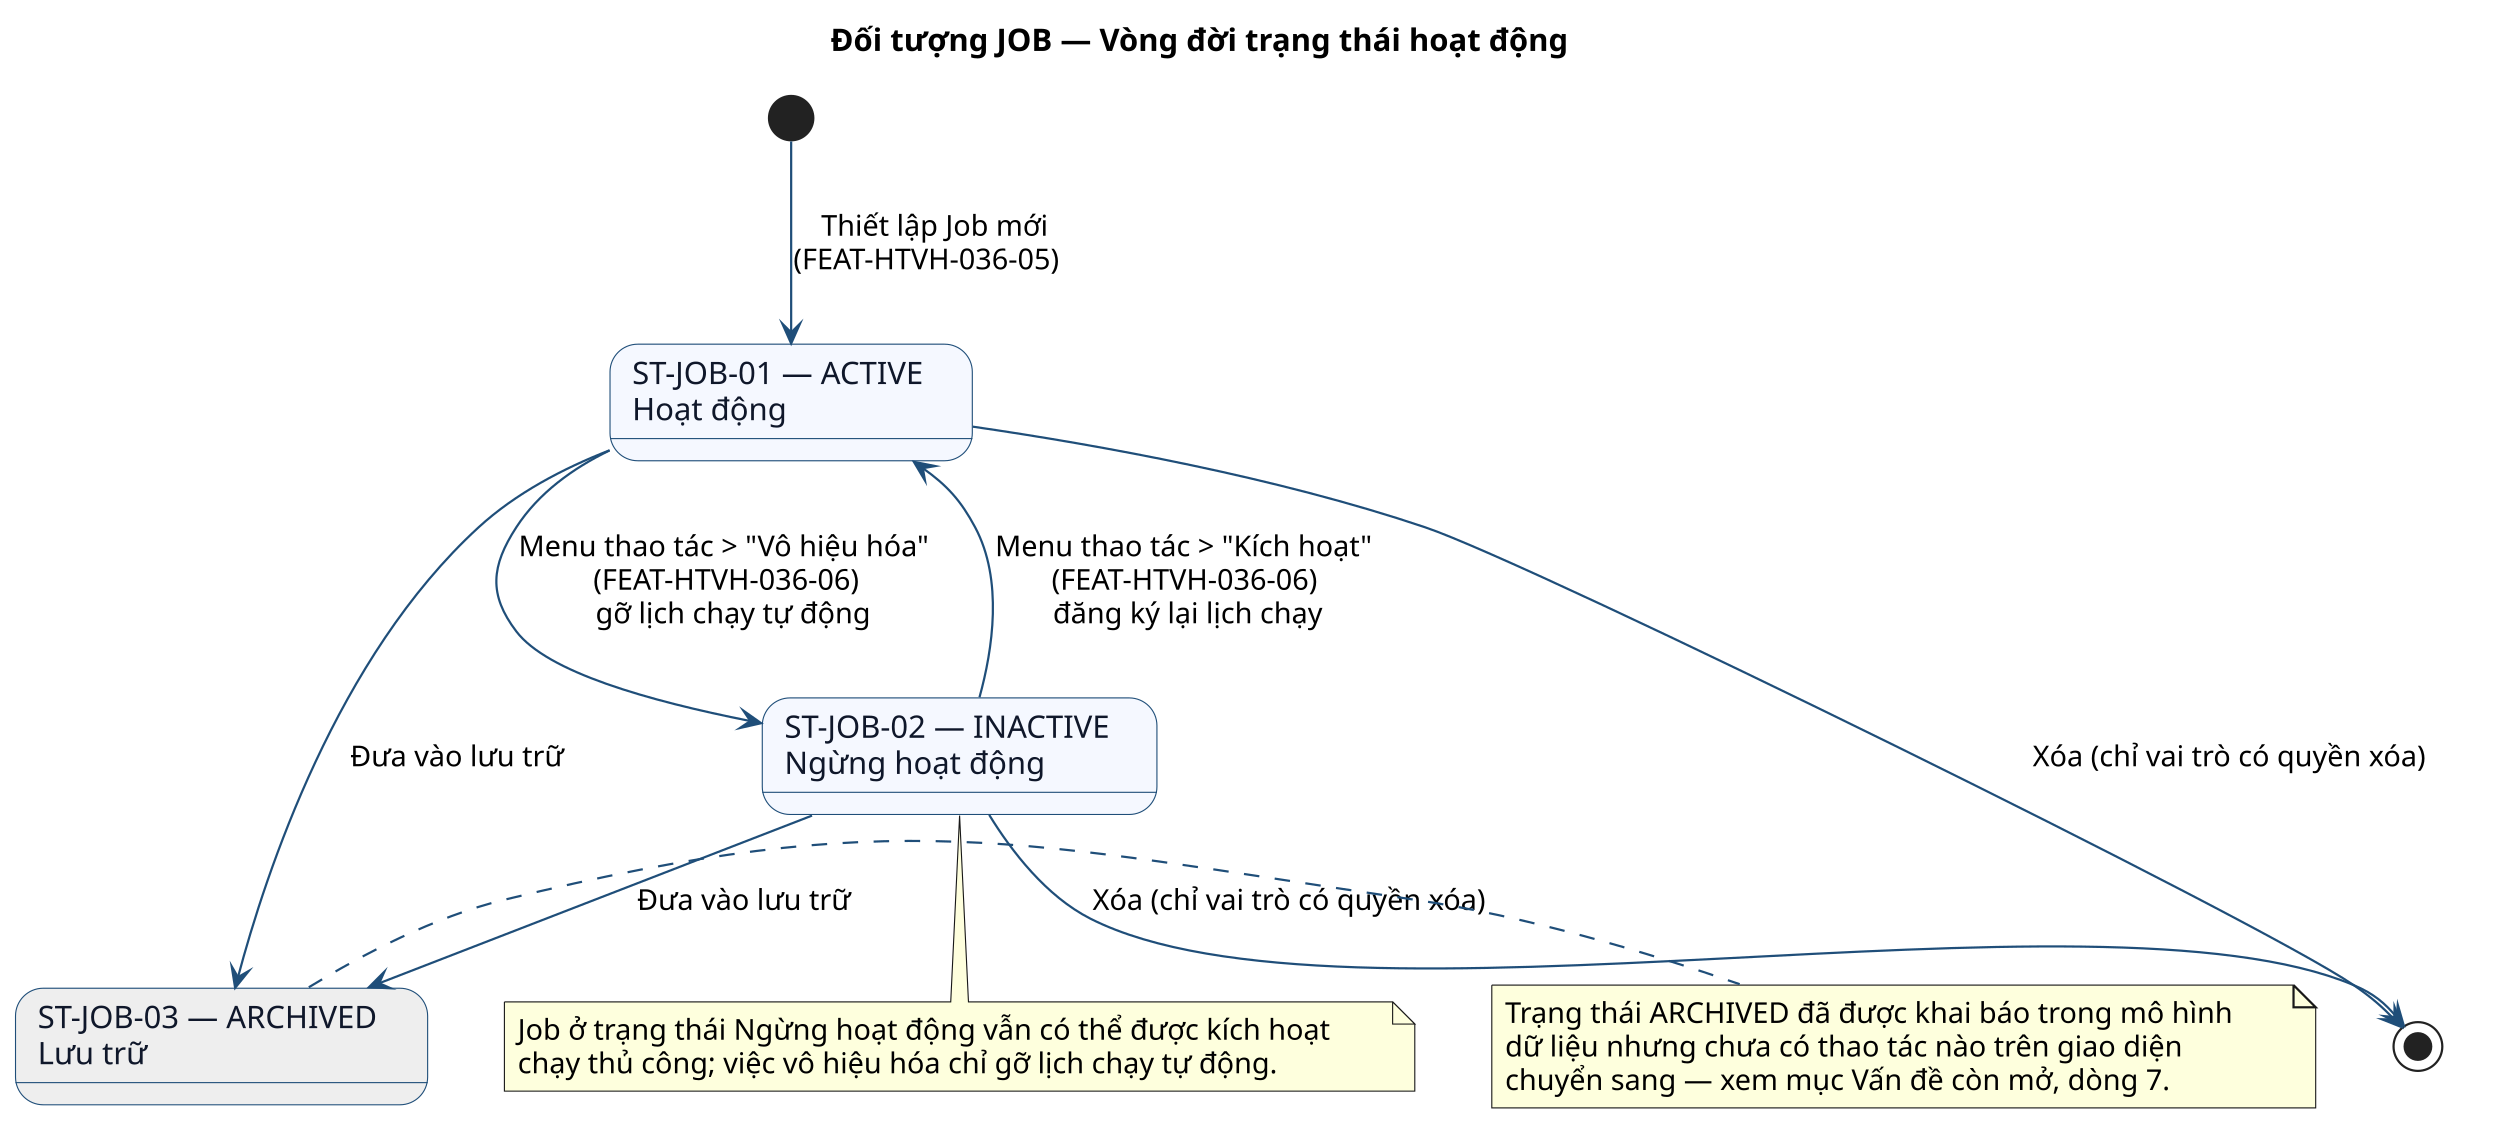
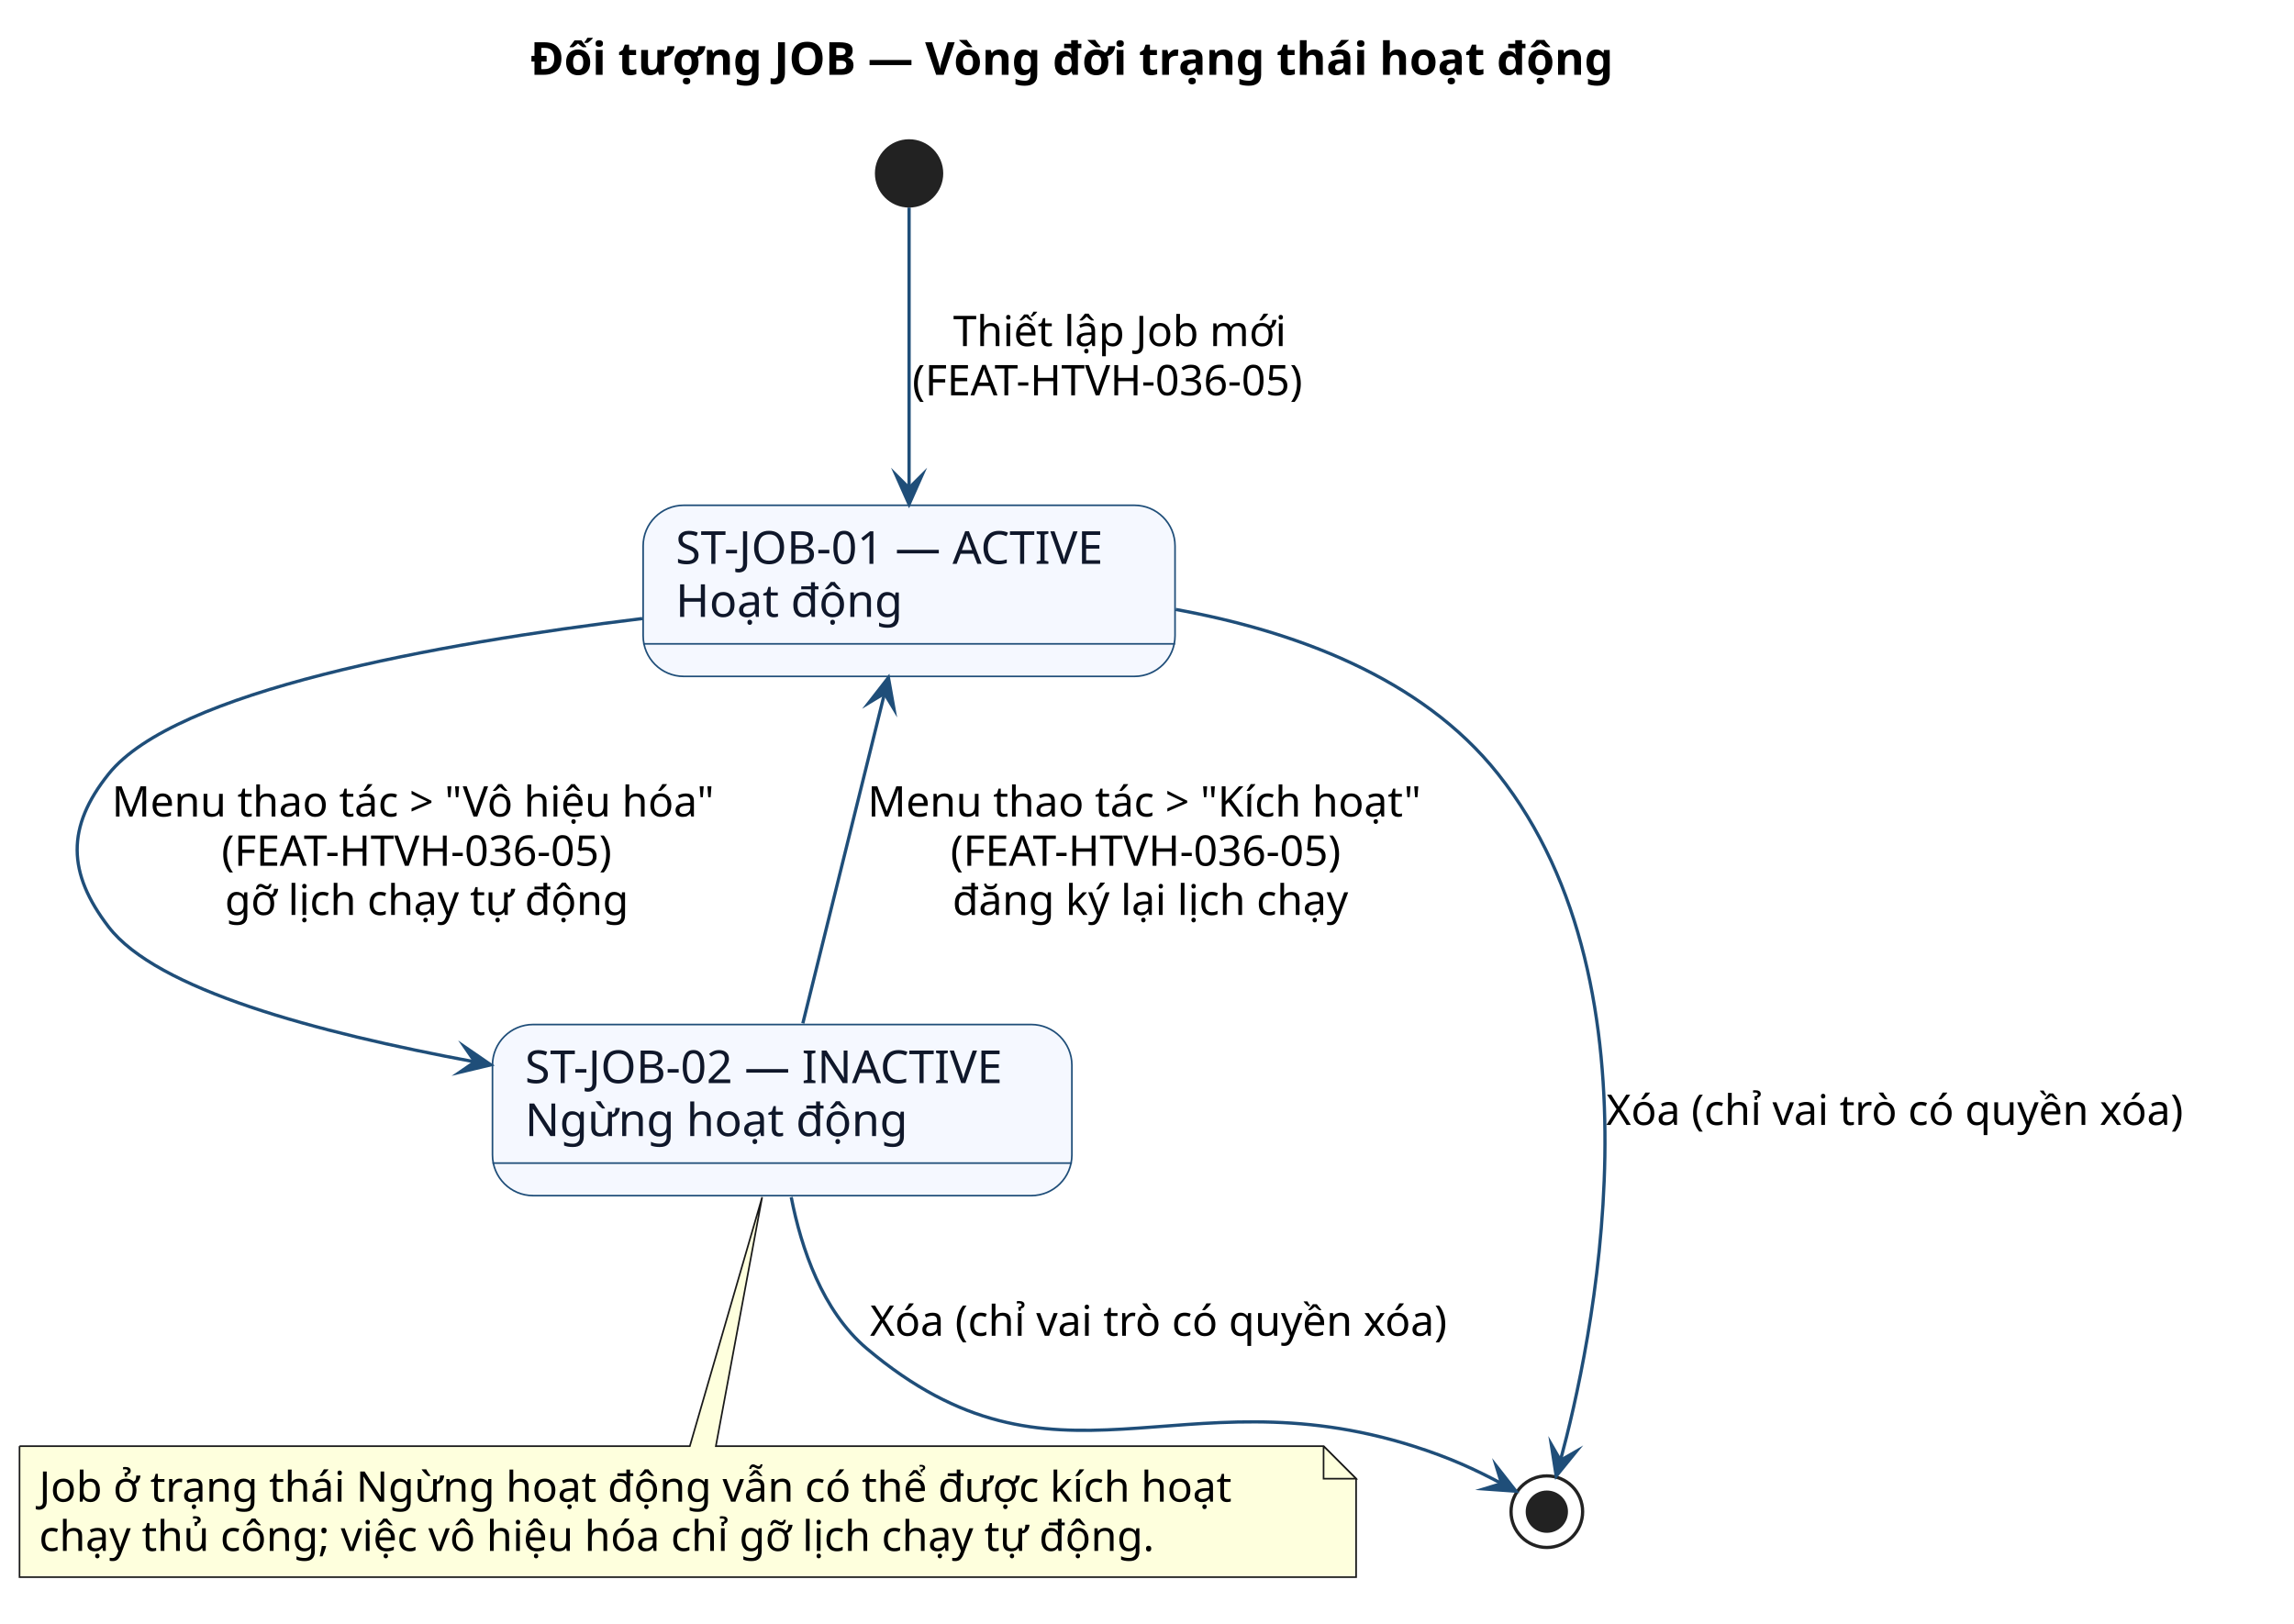
- <svg xmlns="http://www.w3.org/2000/svg" contentStyleType="text/css" data-diagram-type="STATE" height="514px" preserveAspectRatio="none" style="width:1128px;height:514px;background:#FFFFFF;" version="1.1" viewBox="0 0 1128 514" width="1128px" zoomAndPan="magnify">
+ <svg xmlns="http://www.w3.org/2000/svg" contentStyleType="text/css" data-diagram-type="STATE" height="499px" preserveAspectRatio="none" style="width:705px;height:499px;background:#FFFFFF;" version="1.1" viewBox="0 0 705 499" width="705px" zoomAndPan="magnify">
  <defs />
  <g>
    <g class="title" data-source-line="1">
-       <text fill="#000000" font-family="sans-serif" font-size="14" font-weight="700" lengthAdjust="spacing" textLength="372.231" x="374.742" y="22.995">Đối tượng JOB — Vòng đời trạng thái hoạt động</text>
+       <text fill="#000000" font-family="sans-serif" font-size="14" font-weight="700" lengthAdjust="spacing" textLength="372.231" x="162.992" y="22.995">Đối tượng JOB — Vòng đời trạng thái hoạt động</text>
    </g>
    <g class="entity" data-qualified-name="ACTIVE" data-source-line="10" id="ent0001">
-       <rect fill="#F5F8FF" height="52.594" rx="12.5" ry="12.5" style="stroke:#1F4E79;stroke-width:0.5;" width="163.466" x="275.24" y="155.297" />
-       <line style="stroke:#1F4E79;stroke-width:0.5;" x1="275.24" x2="438.706" y1="197.891" y2="197.891" />
-       <text fill="#0F172A" font-family="sans-serif" font-size="14" lengthAdjust="spacing" textLength="143.466" x="285.24" y="173.292">ST-JOB-01 — ACTIVE</text>
-       <text fill="#0F172A" font-family="sans-serif" font-size="14" lengthAdjust="spacing" textLength="72.823" x="285.24" y="189.589">Hoạt động</text>
+       <rect fill="#F5F8FF" height="52.594" rx="12.5" ry="12.5" style="stroke:#1F4E79;stroke-width:0.5;" width="163.466" x="197.65" y="155.297" />
+       <line style="stroke:#1F4E79;stroke-width:0.5;" x1="197.65" x2="361.116" y1="197.891" y2="197.891" />
+       <text fill="#0F172A" font-family="sans-serif" font-size="14" lengthAdjust="spacing" textLength="143.466" x="207.65" y="173.292">ST-JOB-01 — ACTIVE</text>
+       <text fill="#0F172A" font-family="sans-serif" font-size="14" lengthAdjust="spacing" textLength="72.823" x="207.65" y="189.589">Hoạt động</text>
    </g>
    <g class="entity" data-qualified-name="INACTIVE" data-source-line="11" id="ent0002">
-       <rect fill="#F5F8FF" height="52.594" rx="12.5" ry="12.5" style="stroke:#1F4E79;stroke-width:0.5;" width="178.067" x="343.94" y="314.897" />
-       <line style="stroke:#1F4E79;stroke-width:0.5;" x1="343.94" x2="522.007" y1="357.491" y2="357.491" />
-       <text fill="#0F172A" font-family="sans-serif" font-size="14" lengthAdjust="spacing" textLength="158.067" x="353.94" y="332.892">ST-JOB-02 — INACTIVE</text>
-       <text fill="#0F172A" font-family="sans-serif" font-size="14" lengthAdjust="spacing" textLength="121.611" x="353.94" y="349.189">Ngừng hoạt động</text>
+       <rect fill="#F5F8FF" height="52.594" rx="12.5" ry="12.5" style="stroke:#1F4E79;stroke-width:0.5;" width="178.067" x="151.35" y="314.887" />
+       <line style="stroke:#1F4E79;stroke-width:0.5;" x1="151.35" x2="329.417" y1="357.481" y2="357.481" />
+       <text fill="#0F172A" font-family="sans-serif" font-size="14" lengthAdjust="spacing" textLength="158.067" x="161.35" y="332.882">ST-JOB-02 — INACTIVE</text>
+       <text fill="#0F172A" font-family="sans-serif" font-size="14" lengthAdjust="spacing" textLength="121.611" x="161.35" y="349.179">Ngừng hoạt động</text>
    </g>
-     <g class="entity" data-qualified-name="ARCHIVED" data-source-line="12" id="ent0003">
-       <rect fill="#EEEEEE" height="52.594" rx="12.5" ry="12.5" style="stroke:#1F4E79;stroke-width:0.5;" width="185.949" x="7" y="445.887" />
-       <line style="stroke:#1F4E79;stroke-width:0.5;" x1="7" x2="192.949" y1="488.481" y2="488.481" />
-       <text fill="#0F172A" font-family="sans-serif" font-size="14" lengthAdjust="spacing" textLength="165.949" x="17" y="463.882">ST-JOB-03 — ARCHIVED</text>
-       <text fill="#0F172A" font-family="sans-serif" font-size="14" lengthAdjust="spacing" textLength="50.114" x="17" y="480.179">Lưu trữ</text>
+     <g class="start_entity" data-qualified-name=".start." data-source-line="13" id="ent0003">
+       <ellipse cx="279.38" cy="53.297" fill="#222222" rx="10" ry="10" style="stroke:#222222;stroke-width:1;" />
    </g>
-     <g class="start_entity" data-qualified-name=".start." data-source-line="14" id="ent0004">
-       <ellipse cx="356.97" cy="53.297" fill="#222222" rx="10" ry="10" style="stroke:#222222;stroke-width:1;" />
+     <g class="end_entity" data-qualified-name=".end." data-source-line="19" id="ent0007">
+       <ellipse cx="475.38" cy="464.617" fill="none" rx="11" ry="11" style="stroke:#222222;stroke-width:1;" />
+       <ellipse cx="475.38" cy="464.617" fill="#222222" rx="6" ry="6" style="stroke:#222222;stroke-width:1;" />
    </g>
-     <g class="end_entity" data-qualified-name=".end." data-source-line="22" id="ent0010">
-       <ellipse cx="1090.97" cy="472.187" fill="none" rx="11" ry="11" style="stroke:#222222;stroke-width:1;" />
-       <ellipse cx="1090.97" cy="472.187" fill="#222222" rx="6" ry="6" style="stroke:#222222;stroke-width:1;" />
+     <g class="entity" data-qualified-name="GMN10" data-source-line="24" id="ent0011">
+       <path d="M6,444.477 L6,484.743 A0,0 0 0 0 6,484.743 L416.765,484.743 A0,0 0 0 0 416.765,484.743 L416.765,454.477 L406.765,444.477 L220,444.477 L234.23,367.937 L212,444.477 L6,444.477 A0,0 0 0 0 6,444.477" fill="#FEFFDD" style="stroke:#181818;stroke-width:0.5;" />
+       <path d="M406.765,444.477 L406.765,454.477 L416.765,454.477 L406.765,444.477" fill="#FEFFDD" style="stroke:#181818;stroke-width:0.5;" />
+       <text fill="#000000" font-family="sans-serif" font-size="13" lengthAdjust="spacing" textLength="389.765" x="12" y="461.544">Job ở trạng thái Ngừng hoạt động vẫn có thể được kích hoạt</text>
+       <text fill="#000000" font-family="sans-serif" font-size="13" lengthAdjust="spacing" textLength="371.554" x="12" y="476.677">chạy thủ công; việc vô hiệu hóa chỉ gỡ lịch chạy tự động.</text>
    </g>
-     <g class="entity" data-qualified-name="GMN13" data-source-line="26" id="ent0014">
-       <path d="M673.1,444.487 L673.1,499.885 L1044.84,499.885 L1044.84,454.487 L1034.84,444.487 L673.1,444.487" fill="#FEFFDD" style="stroke:#181818;stroke-width:0.5;" />
-       <path d="M1034.84,444.487 L1034.84,454.487 L1044.84,454.487 L1034.84,444.487" fill="#FEFFDD" style="stroke:#181818;stroke-width:1;" />
-       <text fill="#000000" font-family="sans-serif" font-size="13" lengthAdjust="spacing" textLength="350.74" x="679.1" y="461.554">Trạng thái ARCHIVED đã được khai báo trong mô hình</text>
-       <text fill="#000000" font-family="sans-serif" font-size="13" lengthAdjust="spacing" textLength="325.368" x="679.1" y="476.687">dữ liệu nhưng chưa có thao tác nào trên giao diện</text>
-       <text fill="#000000" font-family="sans-serif" font-size="13" lengthAdjust="spacing" textLength="324.054" x="679.1" y="491.819">chuyển sang — xem mục Vấn đề còn mở, dòng 7.</text>
+     <g class="link" data-entity-1="ent0003" data-entity-2="ent0001" data-link-type="dependency" data-source-line="13" id="lnk4">
+       <path d="M279.38,63.787 C279.38,82.947 279.38,121.817 279.38,149.997" fill="none" id="*start*-to-ACTIVE" style="stroke:#1F4E79;stroke-width:1;" />
+       <polygon fill="#1F4E79" points="279.38,154.997,283.38,145.997,279.38,149.997,275.38,145.997,279.38,154.997" style="stroke:#1F4E79;stroke-width:1;stroke-linejoin:miter;stroke-miterlimit:10;" />
+       <text fill="#000000" font-family="sans-serif" font-size="13" lengthAdjust="spacing" textLength="109.383" x="292.929" y="106.364">Thiết lập Job mới</text>
+       <text fill="#000000" font-family="sans-serif" font-size="13" lengthAdjust="spacing" textLength="134.481" x="280.38" y="121.497">(FEAT-HTVH-036-05)</text>
    </g>
-     <g class="entity" data-qualified-name="GMN16" data-source-line="32" id="ent0017">
-       <path d="M227.59,452.057 L227.59,492.322 A0,0 0 0 0 227.59,492.322 L638.355,492.322 A0,0 0 0 0 638.355,492.322 L638.355,462.057 L628.355,452.057 L436.97,452.057 L432.97,367.987 L428.97,452.057 L227.59,452.057 A0,0 0 0 0 227.59,452.057" fill="#FEFFDD" style="stroke:#181818;stroke-width:0.5;" />
-       <path d="M628.355,452.057 L628.355,462.057 L638.355,462.057 L628.355,452.057" fill="#FEFFDD" style="stroke:#181818;stroke-width:0.5;" />
-       <text fill="#000000" font-family="sans-serif" font-size="13" lengthAdjust="spacing" textLength="389.765" x="233.59" y="469.124">Job ở trạng thái Ngừng hoạt động vẫn có thể được kích hoạt</text>
-       <text fill="#000000" font-family="sans-serif" font-size="13" lengthAdjust="spacing" textLength="371.554" x="233.59" y="484.257">chạy thủ công; việc vô hiệu hóa chỉ gỡ lịch chạy tự động.</text>
+     <g class="link" data-entity-1="ent0001" data-entity-2="ent0002" data-link-type="dependency" data-source-line="15" id="lnk5">
+       <path d="M197.38,190.117 C134.02,197.817 53.79,212.377 33.38,237.887 C20.33,254.197 20.66,268.317 33.38,284.887 C48.19,304.177 96.954,317.274 145.934,326.365" fill="none" id="ACTIVE-to-INACTIVE" style="stroke:#1F4E79;stroke-width:1;" />
+       <polygon fill="#1F4E79" points="150.85,327.277,142.731,321.702,145.934,326.365,141.271,329.567,150.85,327.277" style="stroke:#1F4E79;stroke-width:1;stroke-linejoin:miter;stroke-miterlimit:10;" />
+       <text fill="#000000" font-family="sans-serif" font-size="13" lengthAdjust="spacing" textLength="201.9" x="34.38" y="250.954">Menu thao tác &gt; "Vô hiệu hóa"</text>
+       <text fill="#000000" font-family="sans-serif" font-size="13" lengthAdjust="spacing" textLength="134.481" x="68.089" y="266.087">(FEAT-HTVH-036-05)</text>
+       <text fill="#000000" font-family="sans-serif" font-size="13" lengthAdjust="spacing" textLength="132.425" x="69.118" y="281.219">gỡ lịch chạy tự động</text>
    </g>
-     <g class="link" data-entity-1="ent0004" data-entity-2="ent0001" data-link-type="dependency" data-source-line="14" id="lnk5">
-       <path d="M356.97,63.797 C356.97,82.957 356.97,121.827 356.97,150.007" fill="none" id="*start*-to-ACTIVE" style="stroke:#1F4E79;stroke-width:1;" />
-       <polygon fill="#1F4E79" points="356.97,155.007,360.97,146.007,356.97,150.007,352.97,146.007,356.97,155.007" style="stroke:#1F4E79;stroke-width:1;stroke-linejoin:miter;stroke-miterlimit:10;" />
-       <text fill="#000000" font-family="sans-serif" font-size="13" lengthAdjust="spacing" textLength="109.383" x="370.519" y="106.364">Thiết lập Job mới</text>
-       <text fill="#000000" font-family="sans-serif" font-size="13" lengthAdjust="spacing" textLength="134.481" x="357.97" y="121.497">(FEAT-HTVH-036-05)</text>
+     <g class="link" data-entity-1="ent0002" data-entity-2="ent0001" data-link-type="dependency" data-source-line="16" id="lnk6">
+       <path d="M246.73,314.527 C253.98,285.227 264.579,242.421 271.829,213.111" fill="none" id="INACTIVE-to-ACTIVE" style="stroke:#1F4E79;stroke-width:1;" />
+       <polygon fill="#1F4E79" points="273.03,208.257,266.986,216.033,271.829,213.111,274.752,217.954,273.03,208.257" style="stroke:#1F4E79;stroke-width:1;stroke-linejoin:miter;stroke-miterlimit:10;" />
+       <text fill="#000000" font-family="sans-serif" font-size="13" lengthAdjust="spacing" textLength="185.453" x="266.65" y="250.954">Menu thao tác &gt; "Kích hoạt"</text>
+       <text fill="#000000" font-family="sans-serif" font-size="13" lengthAdjust="spacing" textLength="134.481" x="292.136" y="266.087">(FEAT-HTVH-036-05)</text>
+       <text fill="#000000" font-family="sans-serif" font-size="13" lengthAdjust="spacing" textLength="133.307" x="292.723" y="281.219">đăng ký lại lịch chạy</text>
    </g>
-     <g class="link" data-entity-1="ent0001" data-entity-2="ent0002" data-link-type="dependency" data-source-line="16" id="lnk6">
-       <path d="M275.01,203.257 C258.4,211.317 242.98,222.477 232.97,237.897 C221.6,255.417 220.32,268.277 232.97,284.897 C246.94,303.237 292.036,316.093 338.546,325.333" fill="none" id="ACTIVE-to-INACTIVE" style="stroke:#1F4E79;stroke-width:1;" />
-       <polygon fill="#1F4E79" points="343.45,326.307,335.402,320.63,338.546,325.333,333.843,328.476,343.45,326.307" style="stroke:#1F4E79;stroke-width:1;stroke-linejoin:miter;stroke-miterlimit:10;" />
-       <text fill="#000000" font-family="sans-serif" font-size="13" lengthAdjust="spacing" textLength="201.9" x="233.97" y="250.964">Menu thao tác &gt; "Vô hiệu hóa"</text>
-       <text fill="#000000" font-family="sans-serif" font-size="13" lengthAdjust="spacing" textLength="134.481" x="267.679" y="266.097">(FEAT-HTVH-036-06)</text>
-       <text fill="#000000" font-family="sans-serif" font-size="13" lengthAdjust="spacing" textLength="132.425" x="268.707" y="281.229">gỡ lịch chạy tự động</text>
+     <g class="link" data-entity-1="ent0001" data-entity-2="ent0007" data-link-type="dependency" data-source-line="19" id="lnk8">
+       <path d="M361.33,187.317 C397.32,193.867 436.7,208.017 460.38,237.887 C513.08,304.367 488.834,414.53 479.564,448.85" fill="none" id="ACTIVE-to-*end*" style="stroke:#1F4E79;stroke-width:1;" />
+       <polygon fill="#1F4E79" points="478.26,453.677,484.469,446.031,479.564,448.85,476.745,443.945,478.26,453.677" style="stroke:#1F4E79;stroke-width:1;stroke-linejoin:miter;stroke-miterlimit:10;" />
+       <text fill="#000000" font-family="sans-serif" font-size="13" lengthAdjust="spacing" textLength="195.565" x="493.65" y="345.754">Xóa (chỉ vai trò có quyền xóa)</text>
    </g>
-     <g class="link" data-entity-1="ent0002" data-entity-2="ent0001" data-link-type="dependency" data-source-line="17" id="lnk7">
-       <path d="M441.94,314.637 C447.95,292.927 452.66,261.597 439.97,237.897 C433.6,225.987 427.481,219.096 416.391,211.246" fill="none" id="INACTIVE-to-ACTIVE" style="stroke:#1F4E79;stroke-width:1;" />
-       <polygon fill="#1F4E79" points="412.31,208.357,417.345,216.821,416.391,211.246,421.967,210.292,412.31,208.357" style="stroke:#1F4E79;stroke-width:1;stroke-linejoin:miter;stroke-miterlimit:10;" />
-       <text fill="#000000" font-family="sans-serif" font-size="13" lengthAdjust="spacing" textLength="185.453" x="449" y="250.964">Menu thao tác &gt; "Kích hoạt"</text>
-       <text fill="#000000" font-family="sans-serif" font-size="13" lengthAdjust="spacing" textLength="134.481" x="474.486" y="266.097">(FEAT-HTVH-036-06)</text>
-       <text fill="#000000" font-family="sans-serif" font-size="13" lengthAdjust="spacing" textLength="133.307" x="475.073" y="281.229">đăng ký lại lịch chạy</text>
-     </g>
-     <g class="link" data-entity-1="ent0001" data-entity-2="ent0003" data-link-type="dependency" data-source-line="19" id="lnk8">
-       <path d="M275.08,203.157 C254.03,211.367 232.65,222.617 215.97,237.897 C151.93,296.557 119.988,393.616 107.378,440.906" fill="none" id="ACTIVE-to-ARCHIVED" style="stroke:#1F4E79;stroke-width:1;" />
-       <polygon fill="#1F4E79" points="106.09,445.737,112.274,438.071,107.378,440.906,104.544,436.01,106.09,445.737" style="stroke:#1F4E79;stroke-width:1;stroke-linejoin:miter;stroke-miterlimit:10;" />
-       <text fill="#000000" font-family="sans-serif" font-size="13" lengthAdjust="spacing" textLength="101.061" x="157.98" y="345.754">Đưa vào lưu trữ</text>
-     </g>
-     <g class="link" data-entity-1="ent0002" data-entity-2="ent0003" data-link-type="dependency" data-source-line="20" id="lnk9">
-       <path d="M366.39,367.987 C308.31,390.487 229.153,421.151 171.113,443.631" fill="none" id="INACTIVE-to-ARCHIVED" style="stroke:#1F4E79;stroke-width:1;" />
-       <polygon fill="#1F4E79" points="166.45,445.437,176.287,445.916,171.113,443.631,173.398,438.456,166.45,445.437" style="stroke:#1F4E79;stroke-width:1;stroke-linejoin:miter;stroke-miterlimit:10;" />
-       <text fill="#000000" font-family="sans-serif" font-size="13" lengthAdjust="spacing" textLength="101.061" x="287.41" y="410.554">Đưa vào lưu trữ</text>
-     </g>
-     <g class="link" data-entity-1="ent0001" data-entity-2="ent0010" data-link-type="dependency" data-source-line="22" id="lnk11">
-       <path d="M438.9,192.507 C496.91,200.947 575.99,215.357 642.97,237.897 C692.17,254.447 1019.17,415.137 1061.97,444.487 C1070.1,450.057 1074.762,454.244 1080.352,459.954" fill="none" id="ACTIVE-to-*end*" style="stroke:#1F4E79;stroke-width:1;" />
-       <polygon fill="#1F4E79" points="1083.85,463.527,1080.412,454.298,1080.352,459.954,1074.696,459.894,1083.85,463.527" style="stroke:#1F4E79;stroke-width:1;stroke-linejoin:miter;stroke-miterlimit:10;" />
-       <text fill="#000000" font-family="sans-serif" font-size="13" lengthAdjust="spacing" textLength="195.565" x="917.15" y="345.754">Xóa (chỉ vai trò có quyền xóa)</text>
-     </g>
-     <g class="link" data-entity-1="ent0002" data-entity-2="ent0010" data-link-type="dependency" data-source-line="23" id="lnk12">
-       <path d="M446.32,367.667 C456.45,384.157 472.04,404.377 491.97,414.487 C605.09,471.867 945.06,395.287 1061.97,444.487 C1071.18,448.367 1076.099,452.683 1081.389,458.963" fill="none" id="INACTIVE-to-*end*" style="stroke:#1F4E79;stroke-width:1;" />
-       <polygon fill="#1F4E79" points="1084.61,462.787,1081.871,453.327,1081.389,458.963,1075.753,458.481,1084.61,462.787" style="stroke:#1F4E79;stroke-width:1;stroke-linejoin:miter;stroke-miterlimit:10;" />
-       <text fill="#000000" font-family="sans-serif" font-size="13" lengthAdjust="spacing" textLength="195.565" x="492.97" y="410.554">Xóa (chỉ vai trò có quyền xóa)</text>
-     </g>
-     <g class="link" data-entity-1="ent0003" data-entity-2="ent0014" data-link-type="association" data-source-line="26" id="lnk15">
-       <path d="M139.34,445.457 C163.59,430.627 195.98,413.677 227.47,405.987 C404.93,362.667 457.75,379.447 638.47,405.987 C688.4,413.317 742.71,429.517 784.94,444.057" fill="none" id="ARCHIVED-GMN13" style="stroke:#1F4E79;stroke-width:1;stroke-dasharray:7,7;" />
+     <g class="link" data-entity-1="ent0002" data-entity-2="ent0007" data-link-type="dependency" data-source-line="20" id="lnk9">
+       <path d="M243.16,367.937 C246.24,383.687 252.73,402.947 266.38,414.477 C324.34,463.407 362.07,421.587 434.38,444.477 C445.62,448.037 453.345,451.651 461.475,455.971" fill="none" id="INACTIVE-to-*end*" style="stroke:#1F4E79;stroke-width:1;" />
+       <polygon fill="#1F4E79" points="465.89,458.317,459.819,450.562,461.475,455.971,456.065,457.626,465.89,458.317" style="stroke:#1F4E79;stroke-width:1;stroke-linejoin:miter;stroke-miterlimit:10;" />
+       <text fill="#000000" font-family="sans-serif" font-size="13" lengthAdjust="spacing" textLength="195.565" x="267.38" y="410.544">Xóa (chỉ vai trò có quyền xóa)</text>
    </g>
  </g>
</svg>
